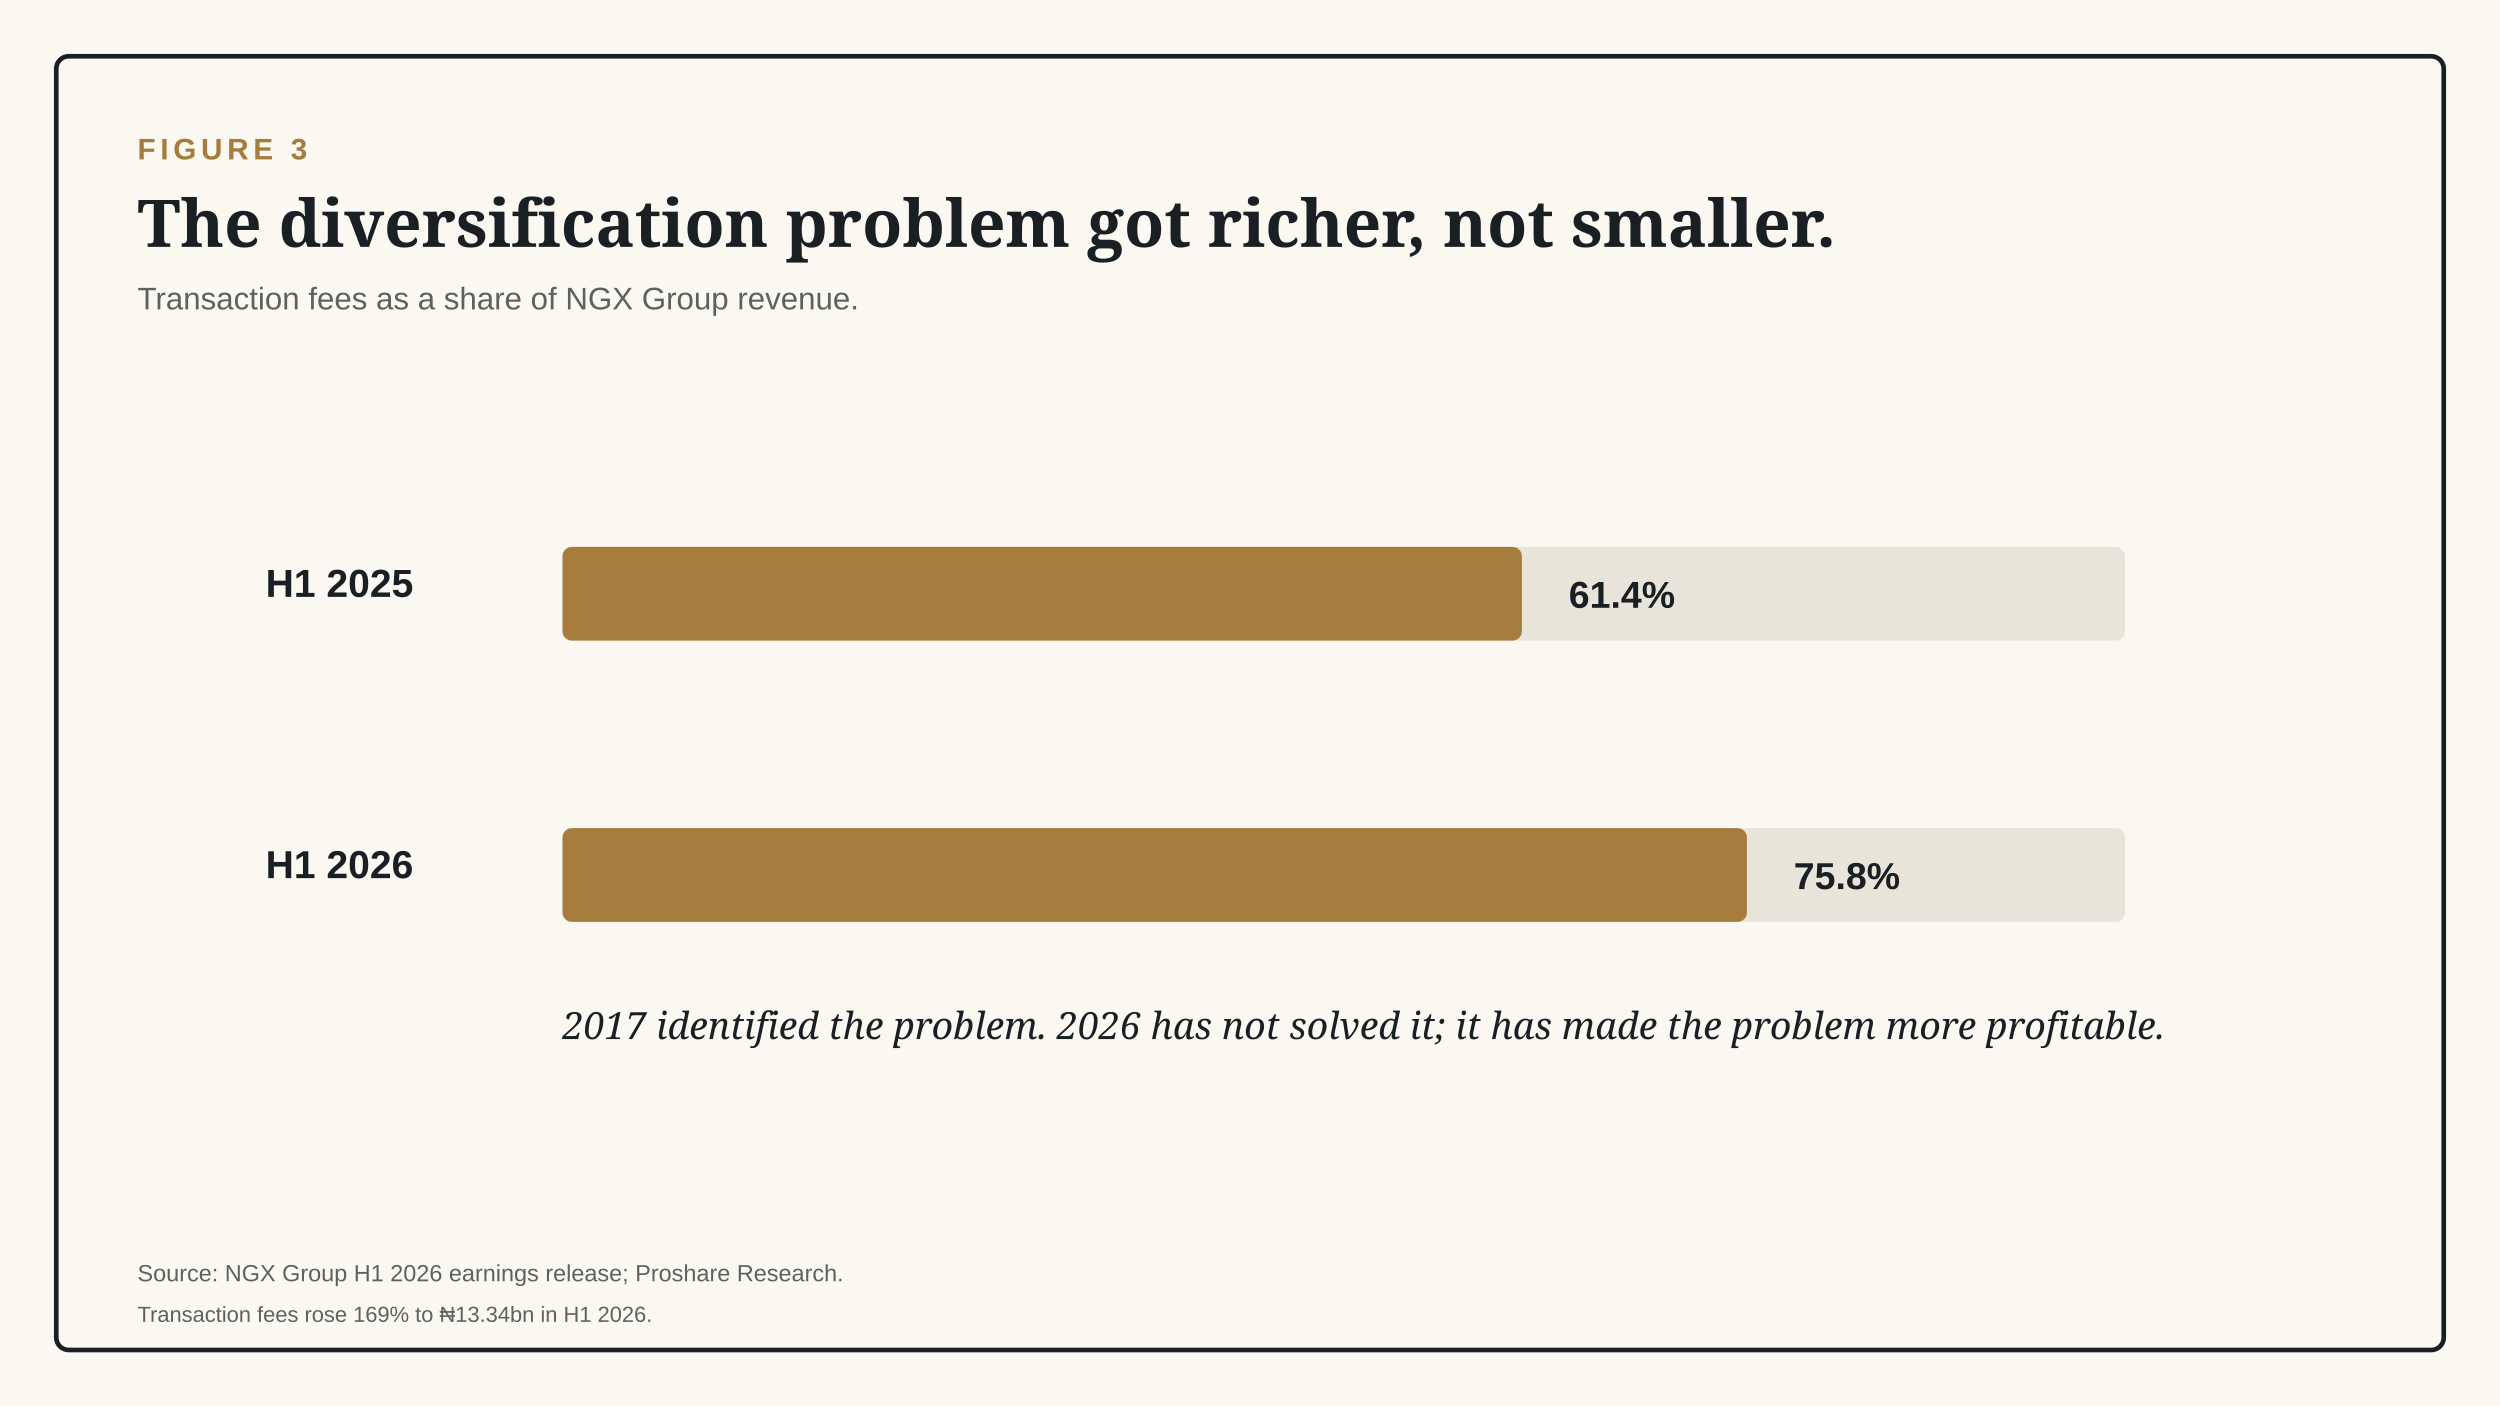
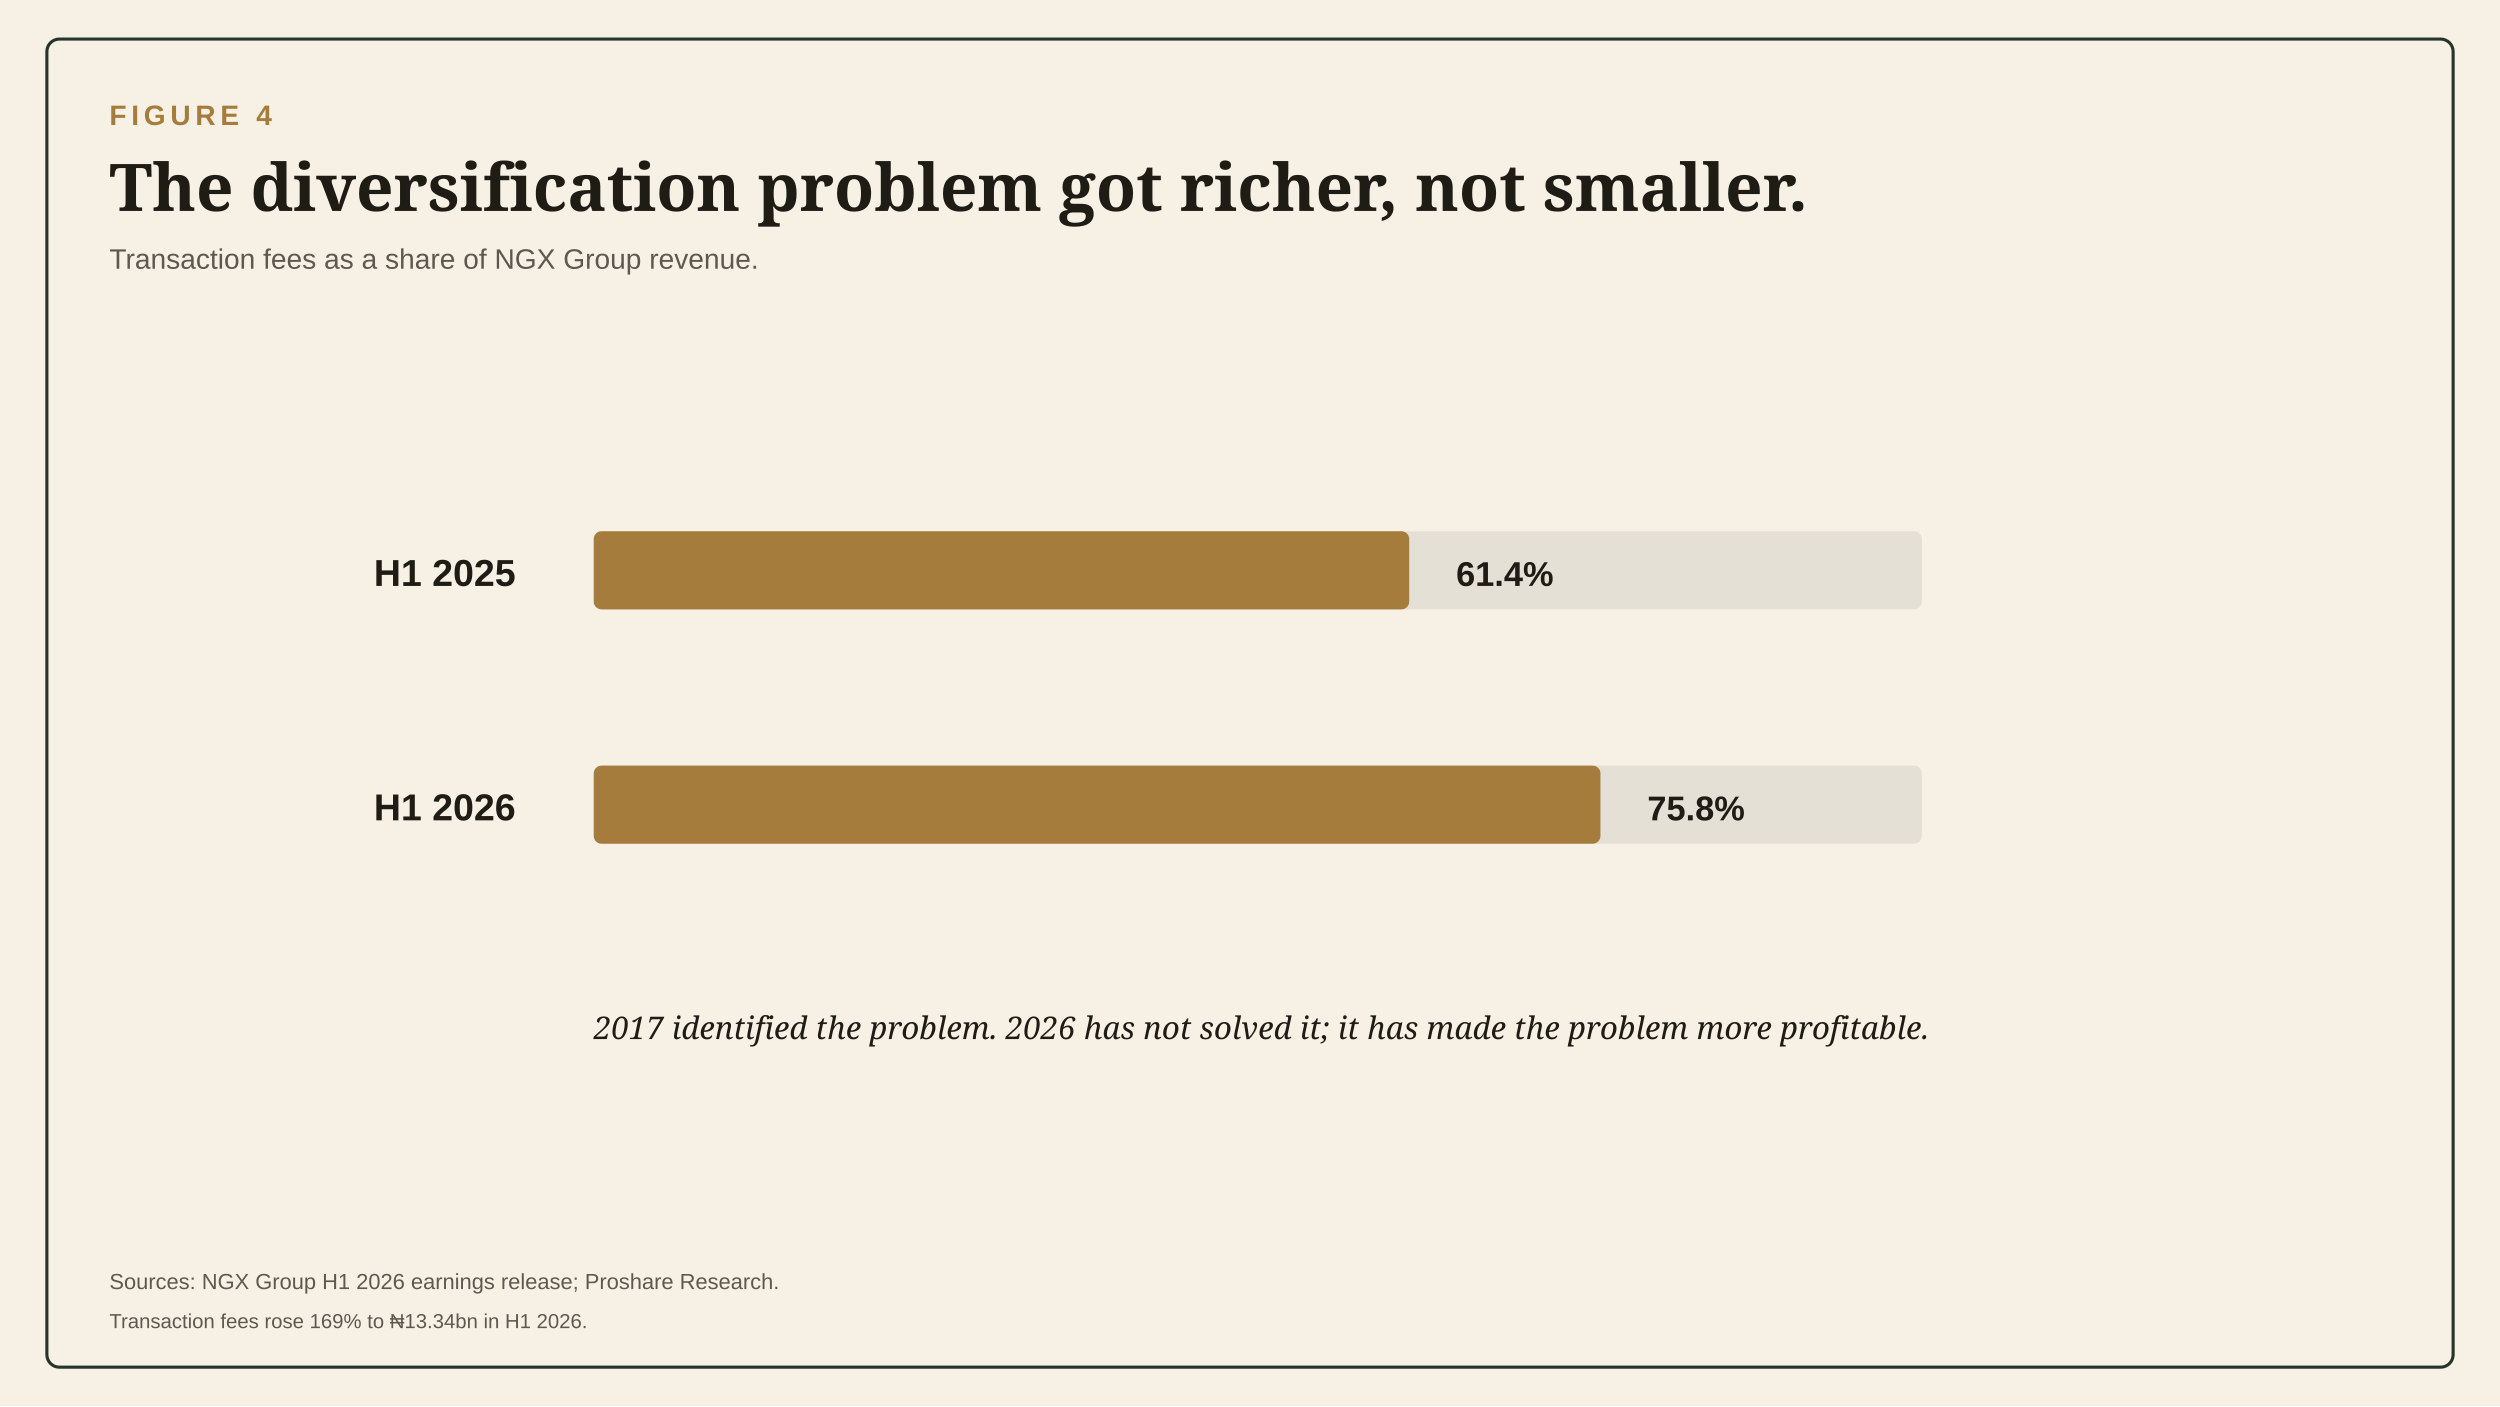
- <svg xmlns="http://www.w3.org/2000/svg" width="1600" height="900" viewBox="0 0 1600 900">
-   <rect width="1600" height="900" fill="#FBF8F1" />
-   <rect x="36" y="36" width="1528" height="828" rx="8" fill="none" stroke="#1A1F24" stroke-width="3" />
-   <text x="88" y="102" font-family="Arial,sans-serif" font-size="19" font-weight="700" fill="#A67C3D" letter-spacing="3">FIGURE 3</text>
-   <text x="88" y="158" font-family="Georgia,serif" font-size="42" font-weight="700" fill="#1A1F24">The diversification problem got richer, not smaller.</text>
-   <text x="88" y="198" font-family="Arial,sans-serif" font-size="20" fill="#5B625F">Transaction fees as a share of NGX Group revenue.</text>
-   <text x="170" y="382" font-family="Arial,sans-serif" font-size="25" font-weight="700" fill="#1A1F24">H1 2025</text>
-   <rect x="360" y="350" width="1000" height="60" rx="6" fill="#C6BFAE" opacity=".35" />
-   <rect x="360" y="350" width="614.0" height="60" rx="6" fill="#A67C3D" />
-   <text x="1004" y="389" font-family="Arial,sans-serif" font-size="24" font-weight="700" fill="#1A1F24">61.4%</text>
-   <text x="170" y="562" font-family="Arial,sans-serif" font-size="25" font-weight="700" fill="#1A1F24">H1 2026</text>
-   <rect x="360" y="530" width="1000" height="60" rx="6" fill="#C6BFAE" opacity=".35" />
-   <rect x="360" y="530" width="758.0" height="60" rx="6" fill="#A67C3D" />
-   <text x="1148" y="569" font-family="Arial,sans-serif" font-size="24" font-weight="700" fill="#1A1F24">75.8%</text>
-   <text x="360" y="665" font-family="Georgia,serif" font-size="24" font-style="italic" fill="#1A1F24">2017 identified the problem. 2026 has not solved it; it has made the problem more profitable.</text>
-   <text x="88" y="820" font-family="Arial,sans-serif" font-size="15" fill="#5B625F">Source: NGX Group H1 2026 earnings release; Proshare Research.</text>
-   <text x="88" y="846" font-family="Arial,sans-serif" font-size="14" fill="#5B625F">Transaction fees rose 169% to ₦13.34bn in H1 2026.</text>
+ <svg xmlns="http://www.w3.org/2000/svg" width="1600" height="900" viewBox="0 0 1600 900" role="img">
+   <rect width="1600" height="900" fill="#F6F1E4" />
+   <rect x="30" y="25" width="1540" height="850" rx="8" fill="none" stroke="#26342B" stroke-width="2" />
+   <text x="70" y="80" font-family="Arial,sans-serif" font-size="18" font-weight="700" fill="#A67C3D" letter-spacing="3">FIGURE 4</text>
+   <text x="70" y="135" font-family="Georgia,serif" font-size="42" font-weight="700" fill="#1F1B15">The diversification problem got richer, not smaller.</text>
+   <text x="70" y="172" font-family="Arial,sans-serif" font-size="18" fill="#5E584F">Transaction fees as a share of NGX Group revenue.</text>
+   <text x="330" y="375" text-anchor="end" font-family="Arial,sans-serif" font-size="24" font-weight="700" fill="#1F1B15">H1 2025</text>
+   <rect x="380" y="340" width="850" height="50" rx="5" fill="#E5E0D6" />
+   <rect x="380" y="340" width="521.9" height="50" rx="5" fill="#A67C3D" />
+   <text x="931.9" y="375" font-family="Arial,sans-serif" font-size="22" font-weight="700" fill="#1F1B15">61.4%</text>
+   <text x="330" y="525" text-anchor="end" font-family="Arial,sans-serif" font-size="24" font-weight="700" fill="#1F1B15">H1 2026</text>
+   <rect x="380" y="490" width="850" height="50" rx="5" fill="#E5E0D6" />
+   <rect x="380" y="490" width="644.3" height="50" rx="5" fill="#A67C3D" />
+   <text x="1054.3" y="525" font-family="Arial,sans-serif" font-size="22" font-weight="700" fill="#1F1B15">75.8%</text>
+   <text x="380" y="665" font-family="Georgia,serif" font-size="20" font-style="italic" fill="#1F1B15">2017 identified the problem. 2026 has not solved it; it has made the problem more profitable.</text>
+   <text x="70" y="825" font-family="Arial,sans-serif" font-size="14" fill="#5E584F">Sources: NGX Group H1 2026 earnings release; Proshare Research.</text>
+   <text x="70" y="850" font-family="Arial,sans-serif" font-size="13" fill="#5E584F">Transaction fees rose 169% to ₦13.34bn in H1 2026.</text>
</svg>
